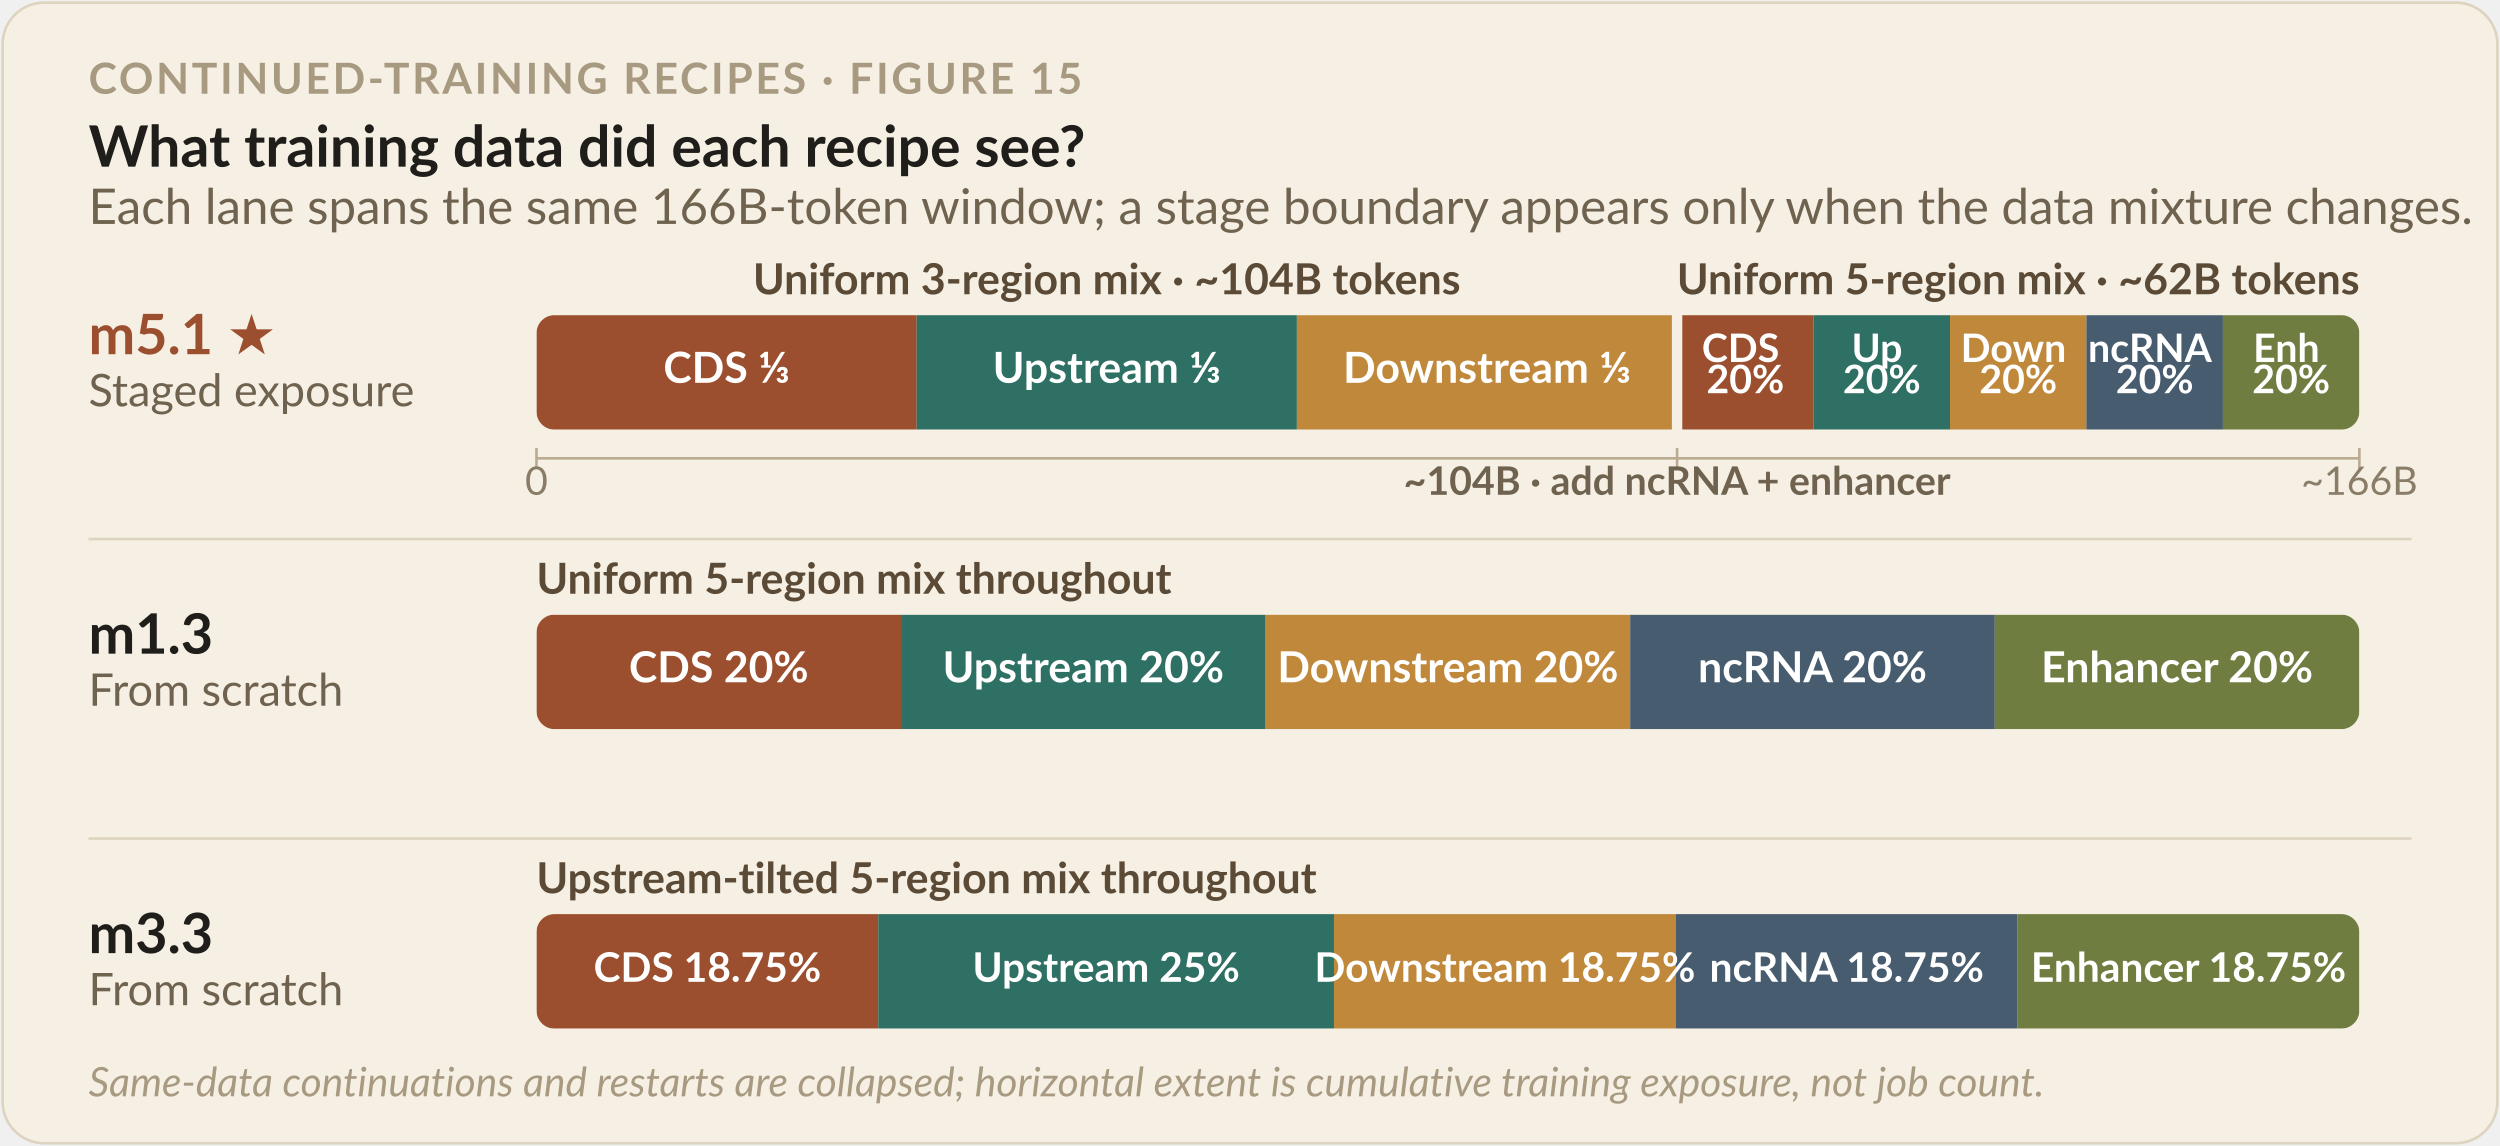
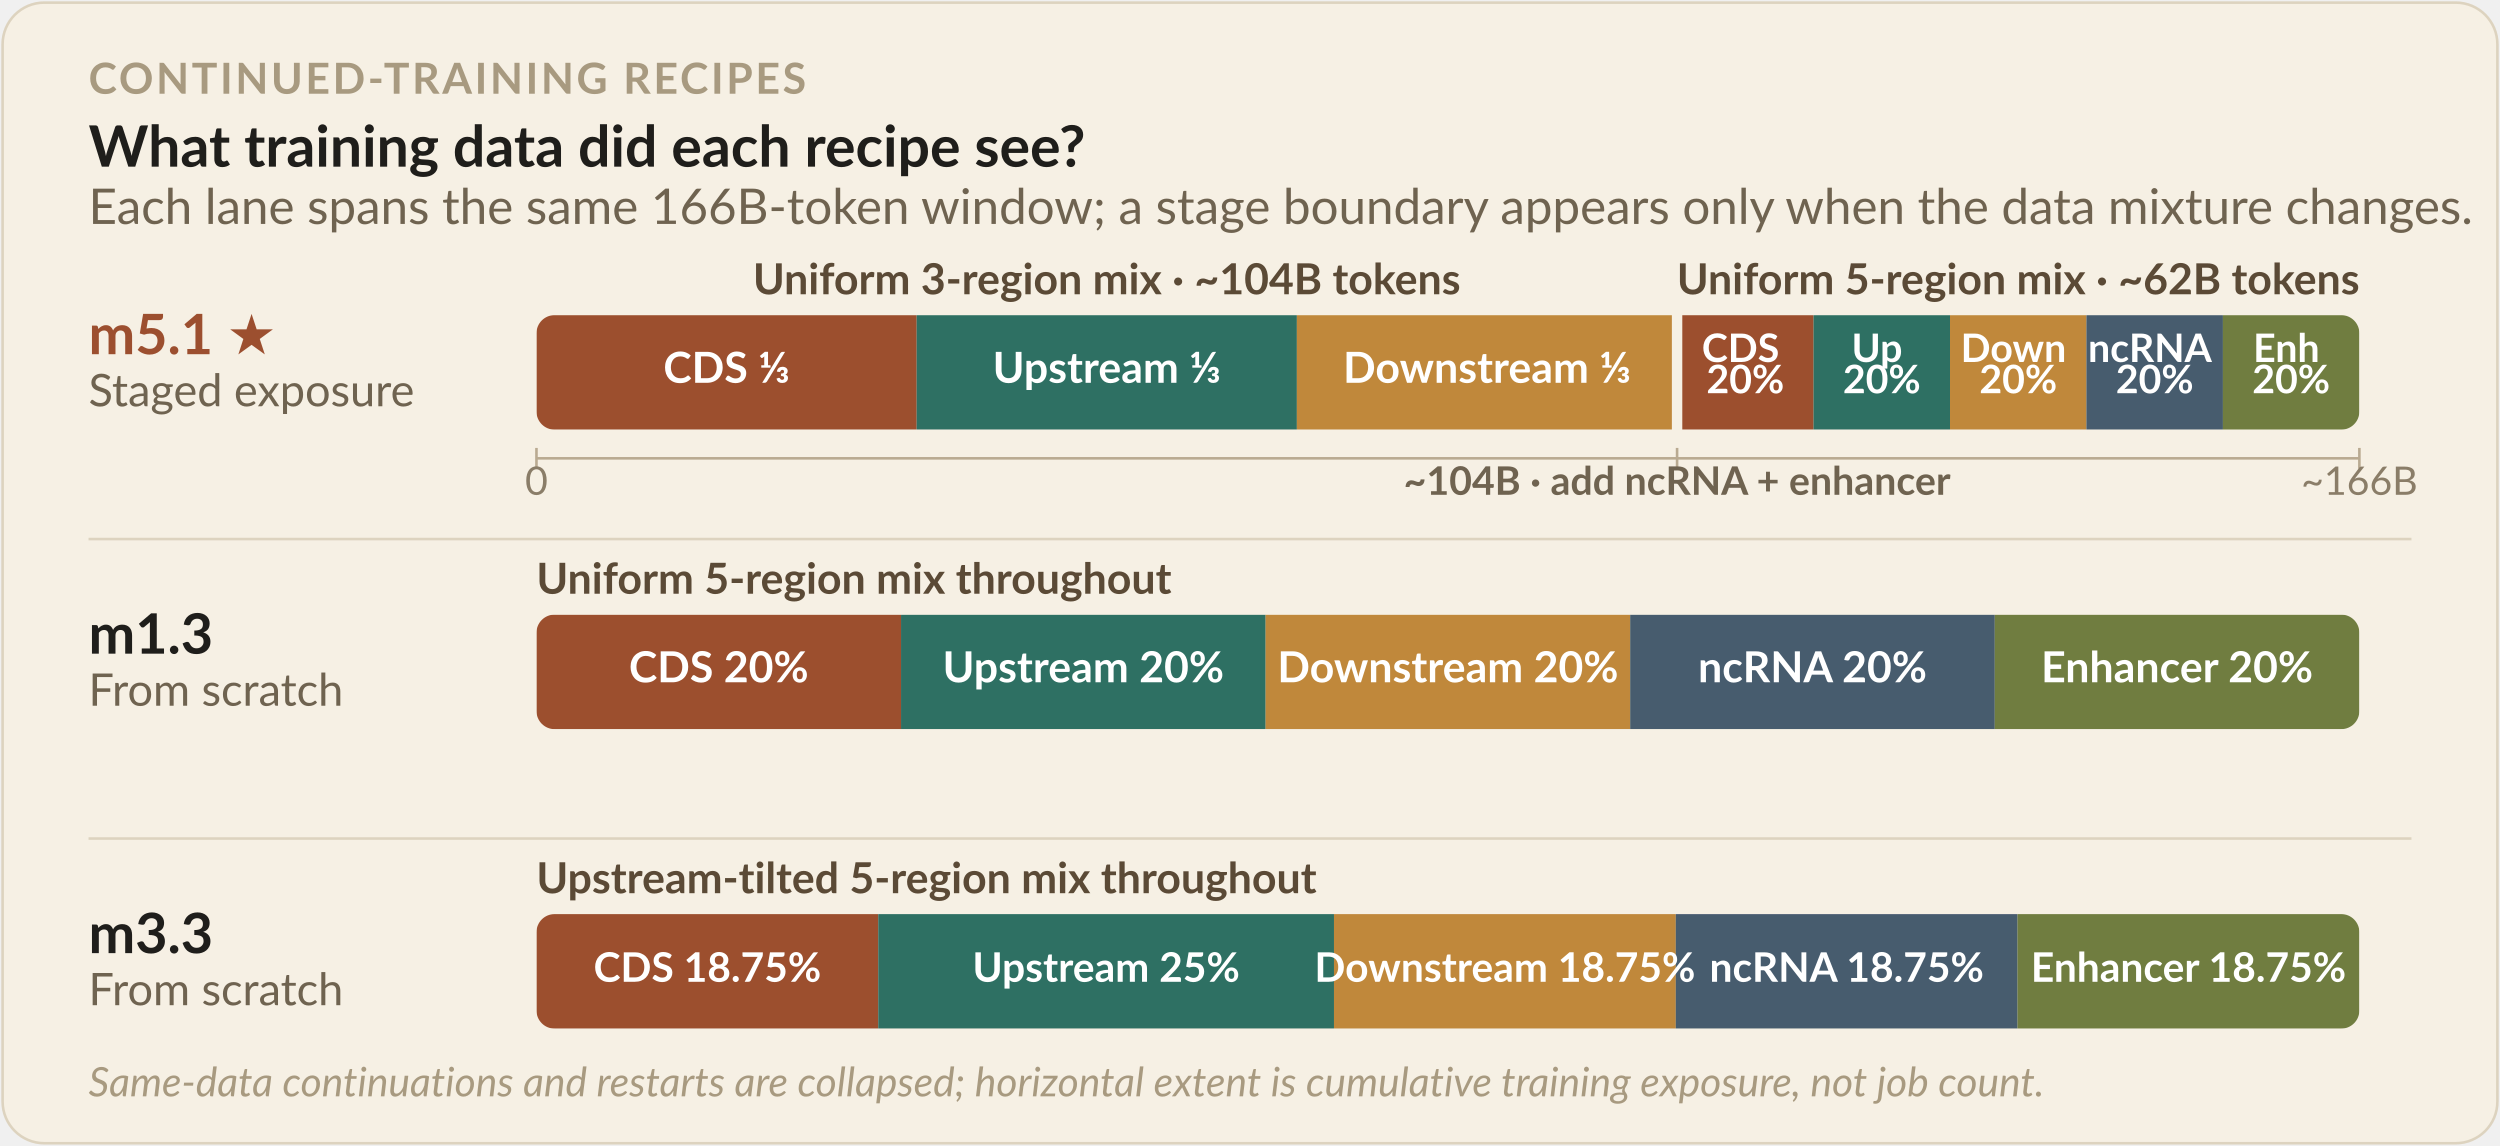
<svg xmlns="http://www.w3.org/2000/svg" width="960" height="440" viewBox="0 0 960 440" role="img" aria-labelledby="title desc" font-family="Lato, sans-serif" data-figure-typography="lato-v1" data-figure-render-width="700">
  <defs>
    <filter id="shadow" x="-10%" y="-20%" width="120%" height="150%">
      <feDropShadow dx="0" dy="1" stdDeviation="1.2" flood-color="#6b5d48" flood-opacity="0.14" />
    </filter>
    <clipPath id="m51">
      <rect x="206" y="121" width="700" height="44" rx="7" />
    </clipPath>
    <clipPath id="m13">
      <rect x="206" y="236" width="700" height="44" rx="7" />
    </clipPath>
    <clipPath id="m33">
      <rect x="206" y="351" width="700" height="44" rx="7" />
    </clipPath>
  </defs>
  <rect x="1" y="1" width="958" height="438" rx="16" fill="#f6f0e4" stroke="#ddd3bf" />
-   <text x="34" y="36" font-size="16.457" font-weight="700" letter-spacing="1" fill="#a89a80">CONTINUED-TRAINING RECIPES · FIGURE 15</text>
+   <text x="34" y="36" font-size="16.457" font-weight="700" letter-spacing="1" fill="#a89a80">CONTINUED-TRAINING RECIPES</text>
  <text x="34" y="64" font-size="21.943" font-weight="750" fill="#1f1e1b">What training data did each recipe see?</text>
  <text x="34" y="86" font-size="18.926" fill="#6f6350">Each lane spans the same 166B-token window; a stage boundary appears only when the data mixture changes.</text>
  <text x="34" y="136" font-size="21.394" font-weight="750" fill="#9c4f2f">m5.1 ★</text>
  <text x="34" y="156" font-size="17.28" fill="#6f6350">Staged exposure</text>
  <text x="425" y="113" font-size="16.457" font-weight="700" fill="#5b4a36" text-anchor="middle">Uniform 3-region mix · ~104B tokens</text>
  <text x="775" y="113" font-size="16.457" font-weight="700" fill="#5b4a36" text-anchor="middle">Uniform 5-region mix · ~62B tokens</text>
  <g clip-path="url(#m51)" filter="url(#shadow)">
    <rect x="206" y="121" width="146" height="44" fill="#9c4f2f" />
    <rect x="352" y="121" width="146" height="44" fill="#2f6f63" />
    <rect x="498" y="121" width="146" height="44" fill="#c0883a" />
    <rect x="644" y="121" width="52.4" height="44" fill="#9c4f2f" />
    <rect x="696.4" y="121" width="52.4" height="44" fill="#2f6f63" />
    <rect x="748.8" y="121" width="52.4" height="44" fill="#c0883a" />
    <rect x="801.2" y="121" width="52.4" height="44" fill="#465c6e" />
    <rect x="853.6" y="121" width="52.4" height="44" fill="#6f7d3f" />
  </g>
  <line x1="644" y1="119" x2="644" y2="167" stroke="#f6f0e4" stroke-width="4" />
  <g font-size="16.457" font-weight="650" fill="#fff" text-anchor="middle">
    <text x="279" y="147">CDS ⅓</text>
    <text x="425" y="147">Upstream ⅓</text>
    <text x="571" y="147">Downstream ⅓</text>
  </g>
  <g font-size="15.086" font-weight="650" fill="#fff" text-anchor="middle">
    <text x="670.2" y="139">
      <tspan x="670.2">CDS</tspan>
      <tspan x="670.2" dy="12">20%</tspan>
    </text>
    <text x="722.6" y="139">
      <tspan x="722.6">Up</tspan>
      <tspan x="722.6" dy="12">20%</tspan>
    </text>
    <text x="775" y="139">
      <tspan x="775">Down</tspan>
      <tspan x="775" dy="12">20%</tspan>
    </text>
    <text x="827.4" y="139">
      <tspan x="827.4">ncRNA</tspan>
      <tspan x="827.4" dy="12">20%</tspan>
    </text>
    <text x="879.8" y="139">
      <tspan x="879.8">Enh</tspan>
      <tspan x="879.8" dy="12">20%</tspan>
    </text>
  </g>
  <line x1="206" y1="176" x2="906" y2="176" stroke="#b9aa91" stroke-width="1" />
  <line x1="206" y1="172" x2="206" y2="180" stroke="#b9aa91" />
  <line x1="644" y1="172" x2="644" y2="180" stroke="#b9aa91" />
  <line x1="906" y1="172" x2="906" y2="180" stroke="#b9aa91" />
  <text x="206" y="190" font-size="15.086" fill="#8a7d68" text-anchor="middle">0</text>
  <text x="644" y="190" font-size="15.086" font-weight="700" fill="#6f6350" text-anchor="middle">~104B · add ncRNA + enhancer</text>
  <text x="906" y="190" font-size="15.086" fill="#8a7d68" text-anchor="middle">~166B</text>
  <line x1="34" y1="207" x2="926" y2="207" stroke="#ddd3bf" />
  <text x="34" y="251" font-size="21.394" font-weight="750" fill="#1f1e1b">m1.3</text>
  <text x="34" y="271" font-size="17.28" fill="#6f6350">From scratch</text>
  <text x="206" y="228" font-size="16.457" font-weight="700" fill="#5b4a36">Uniform 5-region mix throughout</text>
  <g clip-path="url(#m13)" filter="url(#shadow)">
    <rect x="206" y="236" width="140" height="44" fill="#9c4f2f" />
    <rect x="346" y="236" width="140" height="44" fill="#2f6f63" />
    <rect x="486" y="236" width="140" height="44" fill="#c0883a" />
    <rect x="626" y="236" width="140" height="44" fill="#465c6e" />
    <rect x="766" y="236" width="140" height="44" fill="#6f7d3f" />
  </g>
  <g font-size="16.457" font-weight="650" fill="#fff" text-anchor="middle">
    <text x="276" y="262">CDS 20%</text>
    <text x="416" y="262">Upstream 20%</text>
    <text x="556" y="262">Downstream 20%</text>
    <text x="696" y="262">ncRNA 20%</text>
    <text x="836" y="262">Enhancer 20%</text>
  </g>
  <line x1="34" y1="322" x2="926" y2="322" stroke="#ddd3bf" />
  <text x="34" y="366" font-size="21.394" font-weight="750" fill="#1f1e1b">m3.3</text>
  <text x="34" y="386" font-size="17.28" fill="#6f6350">From scratch</text>
  <text x="206" y="343" font-size="16.457" font-weight="700" fill="#5b4a36">Upstream-tilted 5-region mix throughout</text>
  <g clip-path="url(#m33)" filter="url(#shadow)">
    <rect x="206" y="351" width="131.25" height="44" fill="#9c4f2f" />
    <rect x="337.25" y="351" width="175" height="44" fill="#2f6f63" />
    <rect x="512.25" y="351" width="131.25" height="44" fill="#c0883a" />
    <rect x="643.5" y="351" width="131.25" height="44" fill="#465c6e" />
    <rect x="774.75" y="351" width="131.25" height="44" fill="#6f7d3f" />
  </g>
  <g font-size="15.634" font-weight="650" fill="#fff" text-anchor="middle">
    <text x="271.625" y="377">CDS 18.75%</text>
    <text x="424.75" y="377">Upstream 25%</text>
    <text x="577.875" y="377">Downstream 18.75%</text>
    <text x="709.125" y="377">ncRNA 18.75%</text>
    <text x="840.375" y="377">Enhancer 18.75%</text>
  </g>
  <text x="34" y="421" font-size="15.634" font-style="italic" fill="#a89a80">Same-data continuations and restarts are collapsed; horizontal extent is cumulative training exposure, not job count.</text>
</svg>
